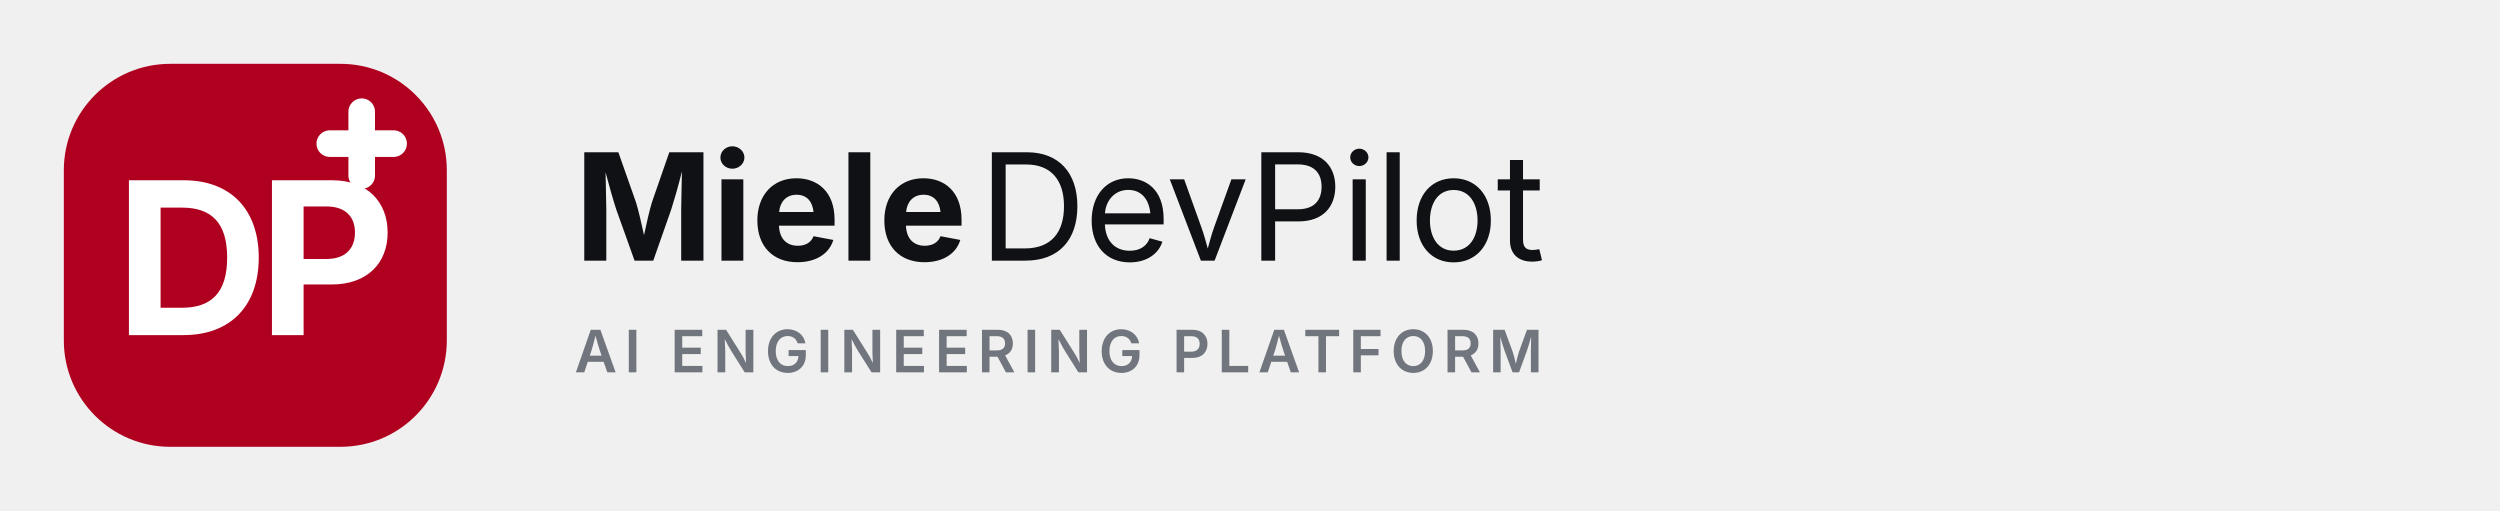
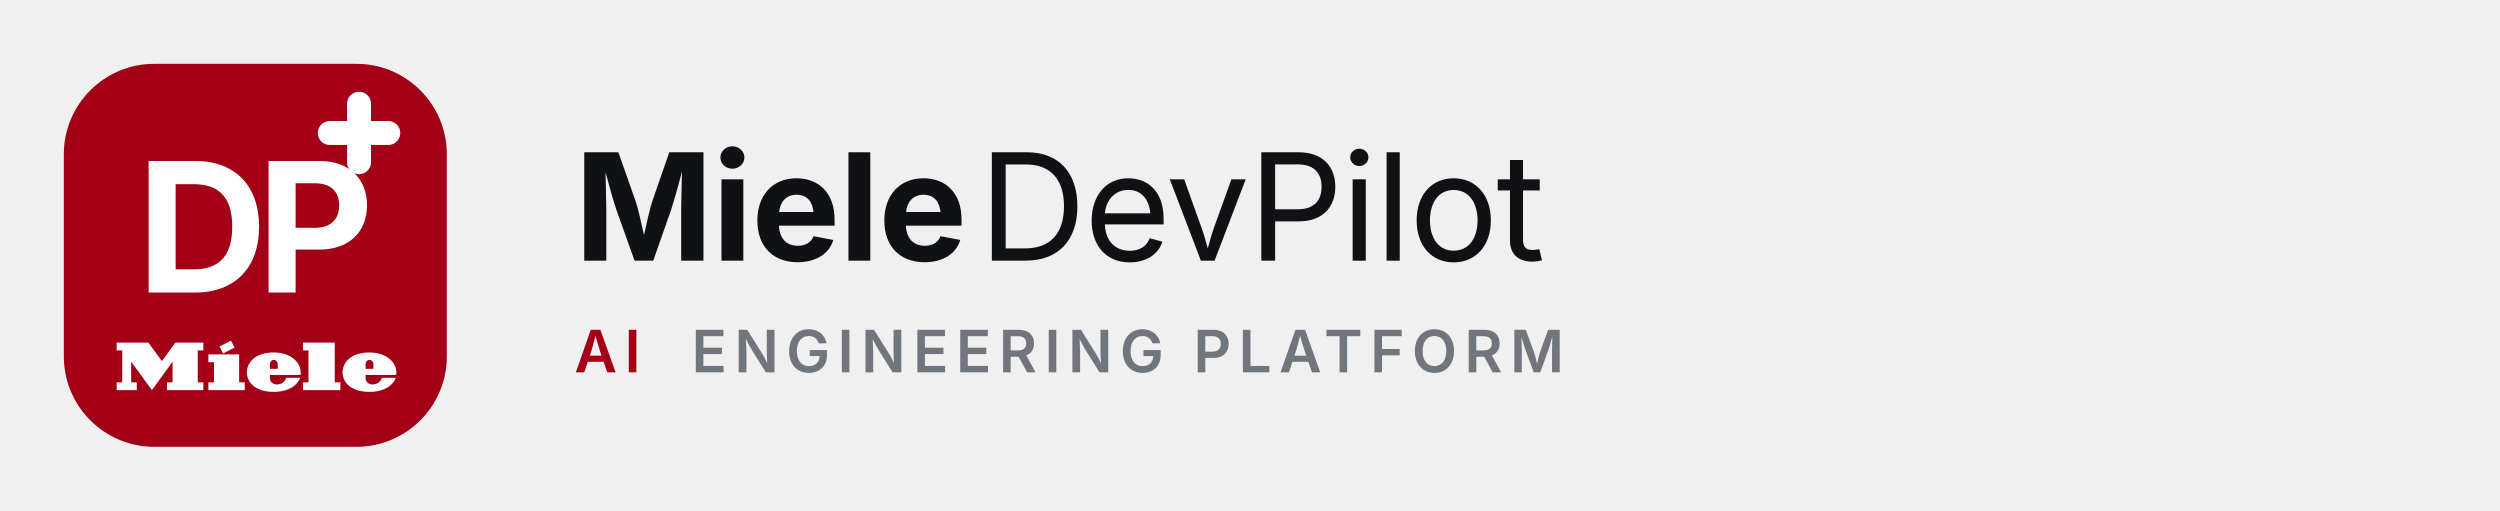
<svg xmlns="http://www.w3.org/2000/svg" viewBox="0 0 470 96" role="img" aria-labelledby="title desc">
  <g fill="none" fill-rule="evenodd">
-     <rect x="12" y="12" width="72" height="72" rx="20" fill="#b00020" />
-     <text x="48" y="63" fill="#fff" font-family="-apple-system, BlinkMacSystemFont, 'SF Pro Display', 'Segoe UI', sans-serif" font-size="40" font-weight="720" letter-spacing="-2" text-anchor="middle">DP</text>
-     <path d="M62 27h12M68 21v12" stroke="#fff" stroke-width="5" stroke-linecap="round" />
+     <rect x="12" y="12" width="72" height="72" rx="17" fill="#a30018" />
+     <text x="48" y="55" fill="#fff" font-family="-apple-system, BlinkMacSystemFont, 'SF Pro Display', 'Segoe UI', sans-serif" font-size="34" font-weight="720" letter-spacing="-2" text-anchor="middle">DP</text>
+     <path d="M62 25h11M67.5 19.5v11" stroke="#fff" stroke-width="4.5" stroke-linecap="round" />
+     <g transform="translate(13 55.7) scale(0.7)">
+       <path d="M79.617,21.127 L79.617,22.105 C79.617,22.927 80.359,23.682 81.524,23.682 C83.195,23.682 83.866,22.419 84.003,21.89 C85.809,21.89 87.23,21.889 87.741,21.889 C87.184,23.621 84.887,25.678 80.663,25.678 C75.158,25.678 73.432,22.696 73.432,20.417 C73.432,17.986 75.426,15.093 80.654,15.093 C85.174,15.093 87.876,17.713 87.876,20.418 C87.876,20.87 87.838,21.127 87.838,21.127 z M79.617,19.483 L81.711,19.483 L81.711,18.142 C81.711,17.737 81.388,17.096 80.657,17.096 C79.979,17.096 79.617,17.71 79.617,18.136 z M64.278,23.111 L62.79,23.111 L62.79,25.209 L72.845,25.209 L72.845,23.111 L71.337,23.111 L71.337,12.443 L62.79,12.443 L62.79,14.542 L64.278,14.542 z M53.919,21.127 L53.919,22.105 C53.919,22.927 54.663,23.682 55.828,23.682 C57.498,23.682 58.17,22.419 58.306,21.89 C60.113,21.89 61.534,21.889 62.045,21.889 C61.488,23.621 59.19,25.678 54.967,25.678 C49.461,25.678 47.736,22.696 47.736,20.417 C47.736,17.986 49.728,15.093 54.959,15.093 C59.477,15.093 62.181,17.713 62.181,20.418 C62.181,20.87 62.142,21.127 62.142,21.127 z M53.919,19.483 L56.014,19.483 L56.014,18.142 C56.014,17.737 55.691,17.096 54.96,17.096 C54.283,17.096 53.919,17.71 53.919,18.136 z M44.435,13.76 L43.462,11.908 L40.39,13.492 L41.363,15.362 z M45.656,15.611 L37.396,15.611 L37.396,17.71 L38.902,17.71 L38.902,23.111 L37.396,23.111 L37.396,25.209 L47.163,25.209 L47.163,23.111 L45.656,23.111 z M28.524,12.443 L36.041,12.443 L36.041,14.543 L34.534,14.543 L34.534,23.111 L36.041,23.111 L36.041,25.209 L26.271,25.209 L26.271,23.111 L27.779,23.111 L27.779,17.558 L22.228,25.209 L16.656,17.558 L16.656,23.111 L18.164,23.111 L18.164,25.209 L12.763,25.209 L12.763,23.111 L14.252,23.111 L14.252,14.543 L12.763,14.543 L12.763,12.443 L21.292,12.443 L24.917,17.424 z" fill="#fff" />
+     </g>
    <text x="108" y="49" fill="#101114" font-family="-apple-system, BlinkMacSystemFont, 'SF Pro Display', 'Segoe UI', sans-serif" font-size="28" font-weight="650" letter-spacing="-0.2">Miele</text>
    <text x="184" y="49" fill="#101114" font-family="-apple-system, BlinkMacSystemFont, 'SF Pro Display', 'Segoe UI', sans-serif" font-size="28" font-weight="420" letter-spacing="-0.4">DevPilot</text>
-     <text x="108" y="70" fill="#71757d" font-family="-apple-system, BlinkMacSystemFont, 'SF Pro Text', 'Segoe UI', sans-serif" font-size="11" font-weight="600" letter-spacing="1.4">AI ENGINEERING PLATFORM</text>
+     <text x="108" y="70" fill="#a30018" font-family="-apple-system, BlinkMacSystemFont, 'SF Pro Text', 'Segoe UI', sans-serif" font-size="11" font-weight="600" letter-spacing="1.4">AI</text>
+     <text x="130" y="70" fill="#71757d" font-family="-apple-system, BlinkMacSystemFont, 'SF Pro Text', 'Segoe UI', sans-serif" font-size="11" font-weight="600" letter-spacing="1.4">ENGINEERING PLATFORM</text>
  </g>
</svg>
